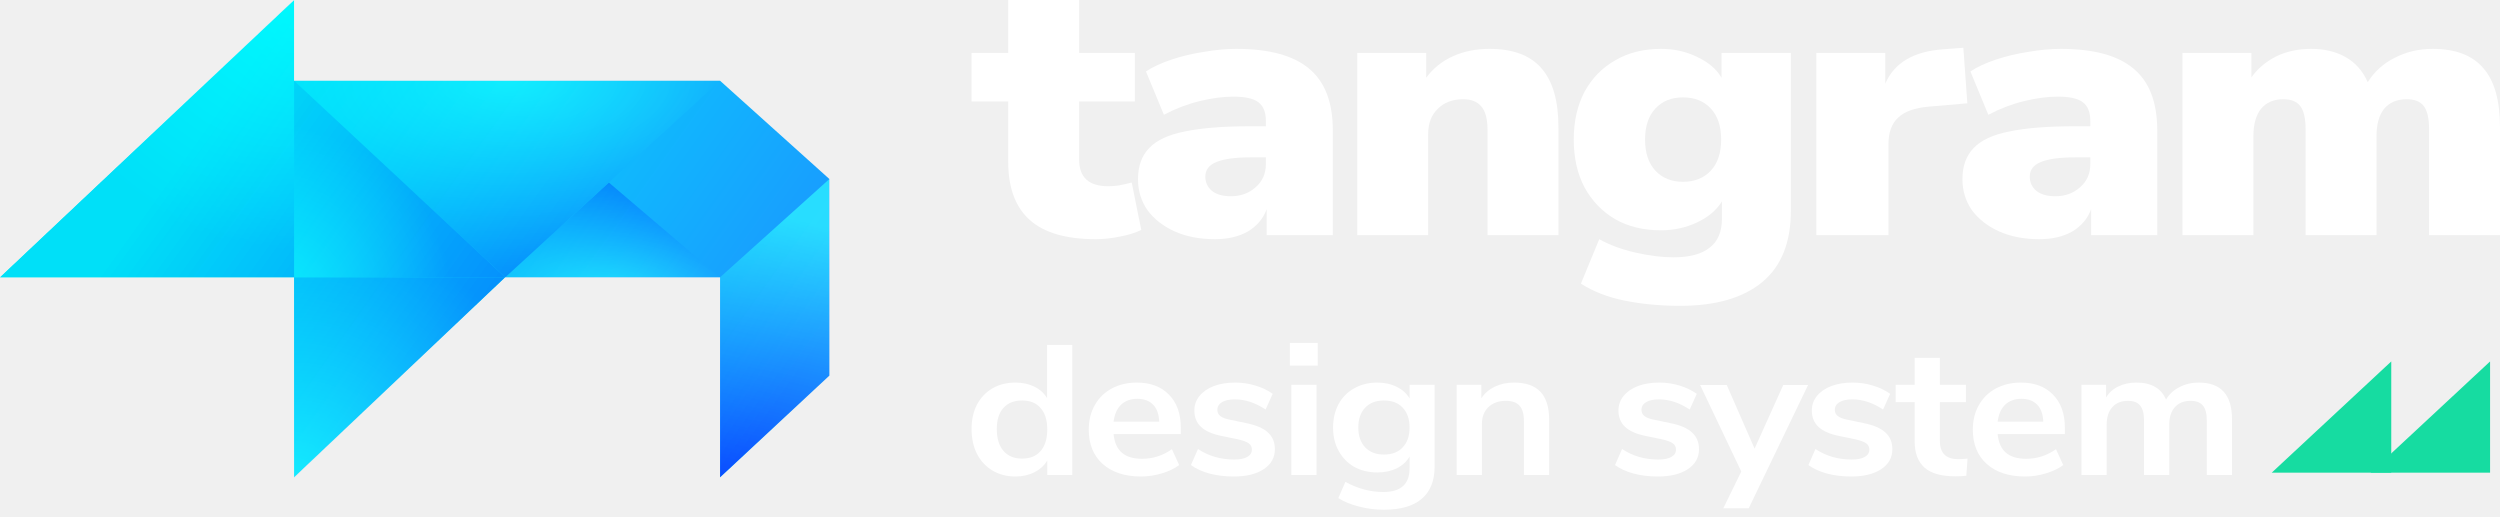
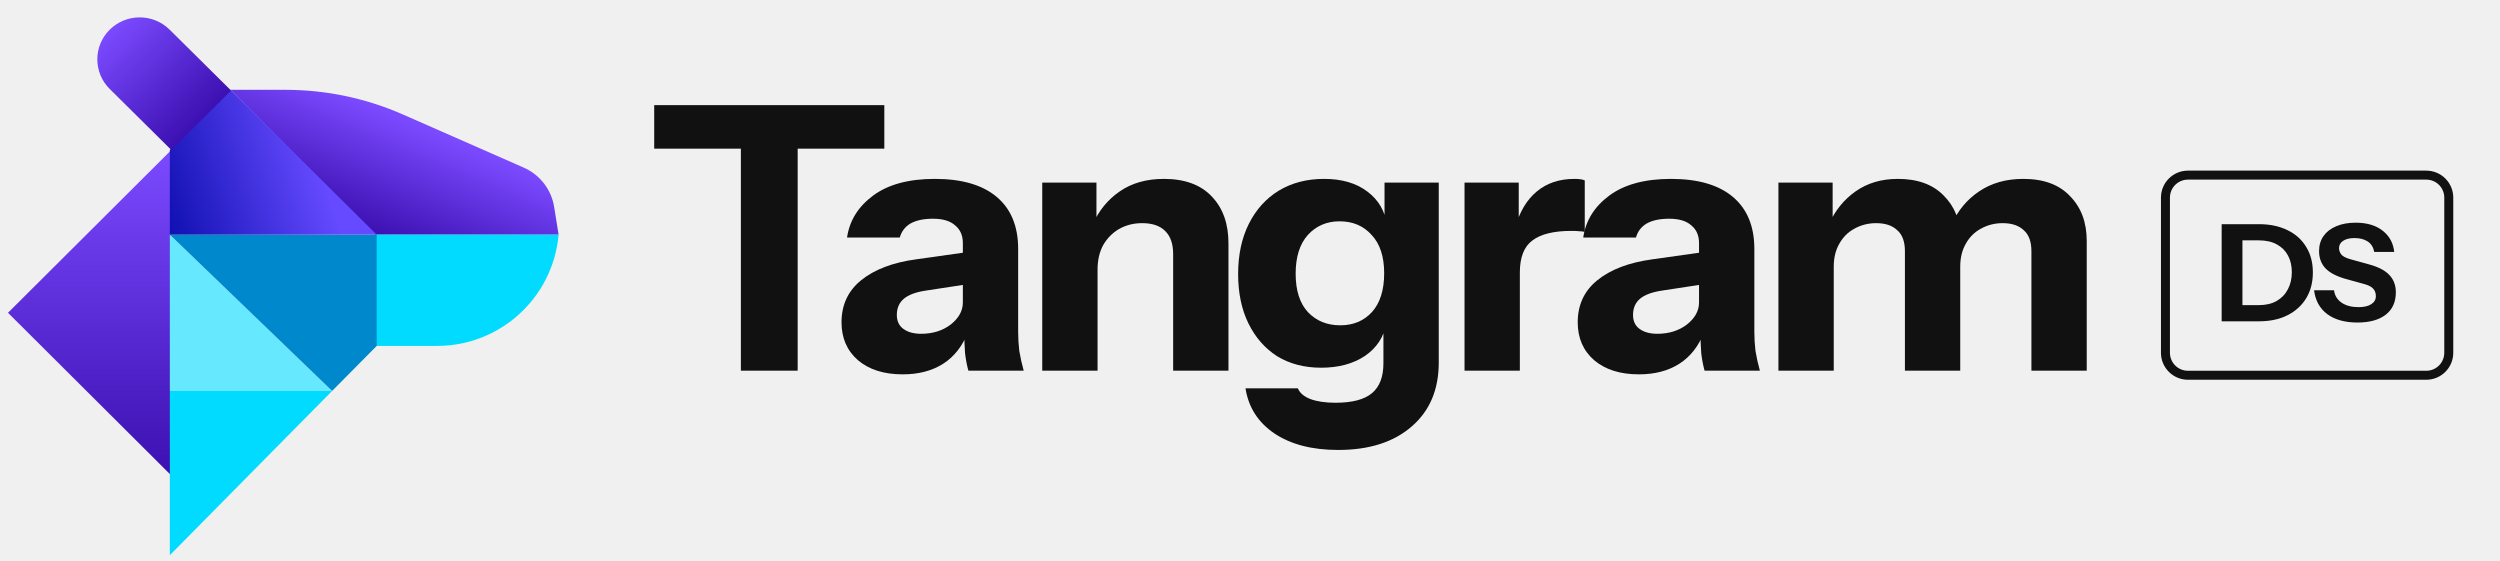
- <svg xmlns="http://www.w3.org/2000/svg" width="600" height="124" viewBox="0 0 600 124" fill="none">
-   <path d="M70.573 0V19.377H172.813L199.052 42.966V90.144L172.813 114.575V66.555H121.241L70.573 114.575V66.555H0L70.573 0Z" fill="url(#paint0_linear)" />
-   <g style="mix-blend-mode:overlay" opacity="0.65">
-     <path fill-rule="evenodd" clip-rule="evenodd" d="M199.052 90.144L172.813 114.575V66.555L199.052 42.965V90.144Z" fill="url(#paint1_linear)" />
-     <path d="M121.241 66.555H172.814L146.123 43.808L121.241 66.555Z" fill="url(#paint2_radial)" />
-     <path fill-rule="evenodd" clip-rule="evenodd" d="M121.239 66.555L70.571 114.575L70.571 66.555H121.239Z" fill="url(#paint3_radial)" />
-     <path fill-rule="evenodd" clip-rule="evenodd" d="M172.811 19.377L121.238 66.555L70.571 19.377H172.811Z" fill="url(#paint4_radial)" />
-     <path d="M70.571 66.555H121.239L70.571 19.377V66.555Z" fill="url(#paint5_radial)" />
-     <path fill-rule="evenodd" clip-rule="evenodd" d="M70.573 0V66.555H0L70.573 0Z" fill="url(#paint6_radial)" />
-   </g>
-   <path d="M263.006 57.405C255.867 57.405 250.577 55.864 247.135 52.784C243.693 49.703 241.972 45.053 241.972 38.833V24.348H233.175V12.707H241.972V0H258.99V12.707H272.376V24.348H258.99V38.299C258.99 42.565 261.317 44.697 265.97 44.697C266.735 44.697 267.563 44.638 268.456 44.52C269.412 44.342 270.464 44.105 271.611 43.809L273.906 55.183C272.44 55.894 270.719 56.427 268.743 56.783C266.767 57.197 264.854 57.405 263.006 57.405Z" fill="white" />
-   <path d="M291.573 57.405C287.94 57.405 284.721 56.783 281.916 55.539C279.175 54.294 277.008 52.606 275.415 50.474C273.885 48.282 273.12 45.793 273.12 43.009C273.12 39.869 274.012 37.381 275.797 35.545C277.582 33.649 280.45 32.316 284.402 31.546C288.354 30.716 293.613 30.302 300.178 30.302H303.811V29.058C303.811 26.925 303.205 25.415 301.994 24.526C300.847 23.637 298.839 23.193 295.971 23.193C293.549 23.193 290.872 23.548 287.94 24.259C285.008 24.97 282.139 26.066 279.335 27.547L275.032 17.15C276.626 16.084 278.665 15.136 281.151 14.307C283.637 13.477 286.25 12.855 288.991 12.441C291.732 11.967 294.314 11.73 296.736 11.73C304.576 11.73 310.376 13.3 314.137 16.439C317.961 19.579 319.874 24.526 319.874 31.279V56.427H304.002V50.207C303.174 52.458 301.676 54.235 299.509 55.539C297.341 56.783 294.696 57.405 291.573 57.405ZM295.397 47.097C297.756 47.097 299.732 46.386 301.325 44.964C302.982 43.542 303.811 41.676 303.811 39.366V37.766H300.178C296.417 37.766 293.644 38.151 291.86 38.921C290.139 39.632 289.278 40.788 289.278 42.387C289.278 43.75 289.788 44.875 290.808 45.764C291.892 46.652 293.421 47.097 295.397 47.097Z" fill="white" />
-   <path d="M325.74 56.427V12.707H342.281V18.661C343.938 16.41 346.074 14.692 348.687 13.507C351.3 12.322 354.232 11.73 357.483 11.73C363.092 11.73 367.236 13.27 369.913 16.351C372.654 19.431 374.024 24.17 374.024 30.568V56.427H357.005V31.191C357.005 28.525 356.495 26.629 355.475 25.503C354.519 24.378 353.085 23.815 351.173 23.815C348.623 23.815 346.584 24.585 345.054 26.125C343.524 27.606 342.759 29.621 342.759 32.168V56.427H325.74Z" fill="white" />
-   <path d="M403.228 73.4C398.511 73.4 394.081 72.985 389.938 72.156C385.859 71.326 382.353 69.964 379.421 68.068L383.819 57.405C386.241 58.767 389.109 59.834 392.424 60.604C395.802 61.374 398.862 61.759 401.603 61.759C405.491 61.759 408.391 60.989 410.303 59.449C412.279 57.968 413.267 55.627 413.267 52.428V48.341C411.929 50.474 409.921 52.162 407.244 53.406C404.566 54.65 401.698 55.272 398.639 55.272C394.432 55.272 390.767 54.383 387.643 52.606C384.52 50.77 382.066 48.222 380.281 44.964C378.56 41.706 377.7 37.885 377.7 33.501C377.7 29.117 378.56 25.296 380.281 22.038C382.066 18.779 384.52 16.262 387.643 14.485C390.767 12.648 394.432 11.73 398.639 11.73C401.826 11.73 404.726 12.381 407.339 13.685C410.016 14.929 411.96 16.587 413.171 18.661V12.707H429.808V50.562C429.808 58.204 427.513 63.921 422.924 67.713C418.334 71.504 411.769 73.4 403.228 73.4ZM403.897 43.631C406.702 43.631 408.933 42.742 410.59 40.965C412.247 39.188 413.076 36.7 413.076 33.501C413.076 30.302 412.247 27.814 410.59 26.037C408.933 24.259 406.702 23.371 403.897 23.371C401.156 23.371 398.957 24.259 397.3 26.037C395.643 27.814 394.814 30.302 394.814 33.501C394.814 36.7 395.643 39.188 397.3 40.965C398.957 42.742 401.156 43.631 403.897 43.631Z" fill="white" />
-   <path d="M435.925 56.427V12.707H452.465V20.083C454.633 15.047 459.317 12.293 466.52 11.819L471.205 11.463L472.161 24.792L462.887 25.592C459.509 25.888 457.055 26.777 455.525 28.258C453.995 29.68 453.23 31.812 453.23 34.656V56.427H435.925Z" fill="white" />
-   <path d="M489.439 57.405C485.806 57.405 482.587 56.783 479.782 55.539C477.042 54.294 474.874 52.606 473.281 50.474C471.751 48.282 470.986 45.793 470.986 43.009C470.986 39.869 471.879 37.381 473.663 35.545C475.448 33.649 478.316 32.316 482.268 31.546C486.22 30.716 491.479 30.302 498.044 30.302H501.677V29.058C501.677 26.925 501.072 25.415 499.861 24.526C498.713 23.637 496.706 23.193 493.837 23.193C491.415 23.193 488.738 23.548 485.806 24.259C482.874 24.97 480.006 26.066 477.201 27.547L472.898 17.15C474.492 16.084 476.532 15.136 479.018 14.307C481.503 13.477 484.117 12.855 486.858 12.441C489.599 11.967 492.18 11.73 494.602 11.73C502.442 11.73 508.243 13.3 512.003 16.439C515.828 19.579 517.74 24.526 517.74 31.279V56.427H501.869V50.207C501.04 52.458 499.542 54.235 497.375 55.539C495.208 56.783 492.562 57.405 489.439 57.405ZM493.264 47.097C495.622 47.097 497.598 46.386 499.192 44.964C500.849 43.542 501.677 41.676 501.677 39.366V37.766H498.044C494.284 37.766 491.511 38.151 489.726 38.921C488.005 39.632 487.145 40.788 487.145 42.387C487.145 43.75 487.654 44.875 488.674 45.764C489.758 46.652 491.288 47.097 493.264 47.097Z" fill="white" />
-   <path d="M523.798 56.427V12.707H540.339V18.572C541.805 16.499 543.749 14.84 546.171 13.596C548.657 12.352 551.493 11.73 554.68 11.73C557.867 11.73 560.608 12.381 562.903 13.685C565.261 14.988 567.046 17.002 568.257 19.727C569.851 17.18 572.018 15.225 574.759 13.862C577.5 12.441 580.527 11.73 583.842 11.73C589.323 11.73 593.371 13.27 595.984 16.351C598.661 19.372 600 24.111 600 30.568V56.427H582.981V31.013C582.981 28.465 582.567 26.629 581.738 25.503C580.91 24.378 579.539 23.815 577.627 23.815C575.269 23.815 573.452 24.585 572.177 26.125C570.966 27.666 570.361 29.858 570.361 32.701V56.427H553.342V31.013C553.342 28.465 552.927 26.629 552.099 25.503C551.27 24.378 549.9 23.815 547.988 23.815C545.693 23.815 543.908 24.585 542.633 26.125C541.422 27.666 540.817 29.858 540.817 32.701V56.427H523.798Z" fill="white" />
-   <path d="M257.348 82.784V114.007H251.341V110.508C250.63 111.719 249.597 112.664 248.241 113.343C246.917 114.022 245.399 114.361 243.687 114.361C241.653 114.361 239.828 113.889 238.213 112.944C236.631 111.999 235.388 110.671 234.483 108.958C233.611 107.216 233.175 105.223 233.175 102.979C233.175 100.735 233.611 98.772 234.483 97.089C235.388 95.406 236.631 94.107 238.213 93.192C239.796 92.276 241.62 91.819 243.687 91.819C245.399 91.819 246.917 92.144 248.241 92.793C249.565 93.443 250.582 94.358 251.292 95.539V82.784H257.348ZM245.286 110.065C247.223 110.065 248.709 109.46 249.742 108.25C250.808 107.039 251.341 105.312 251.341 103.068C251.341 100.824 250.808 99.111 249.742 97.93C248.709 96.72 247.239 96.115 245.334 96.115C243.396 96.115 241.895 96.705 240.829 97.886C239.763 99.067 239.231 100.765 239.231 102.979C239.231 105.223 239.763 106.965 240.829 108.205C241.895 109.445 243.38 110.065 245.286 110.065Z" fill="white" />
-   <path d="M283.389 104.175H267.258C267.452 106.183 268.114 107.674 269.244 108.648C270.374 109.622 271.989 110.11 274.088 110.11C276.704 110.11 279.094 109.342 281.257 107.807L283.001 111.615C281.903 112.442 280.515 113.106 278.835 113.608C277.188 114.11 275.525 114.361 273.846 114.361C269.971 114.361 266.903 113.357 264.642 111.35C262.414 109.342 261.3 106.596 261.3 103.112C261.3 100.898 261.784 98.934 262.753 97.222C263.722 95.509 265.078 94.181 266.822 93.236C268.598 92.291 270.6 91.819 272.829 91.819C276.09 91.819 278.658 92.778 280.531 94.697C282.436 96.617 283.389 99.259 283.389 102.625V104.175ZM272.974 95.716C271.359 95.716 270.051 96.188 269.05 97.133C268.081 98.078 267.484 99.436 267.258 101.208H278.206C278.141 99.407 277.657 98.049 276.752 97.133C275.848 96.188 274.589 95.716 272.974 95.716Z" fill="white" />
-   <path d="M296.093 114.361C293.993 114.361 292.056 114.125 290.28 113.653C288.536 113.18 287.05 112.501 285.823 111.615L287.518 107.762C290.037 109.445 292.928 110.287 296.189 110.287C297.578 110.287 298.628 110.08 299.338 109.667C300.081 109.253 300.452 108.663 300.452 107.895C300.452 107.246 300.194 106.744 299.677 106.389C299.193 106.035 298.305 105.71 297.013 105.415L293.138 104.618C290.942 104.175 289.311 103.452 288.245 102.448C287.179 101.444 286.647 100.145 286.647 98.55C286.647 97.222 287.05 96.056 287.858 95.052C288.697 94.018 289.844 93.221 291.297 92.66C292.782 92.099 294.494 91.819 296.432 91.819C298.111 91.819 299.726 92.055 301.276 92.527C302.858 93 304.247 93.664 305.442 94.52L303.746 98.285C301.292 96.661 298.838 95.849 296.383 95.849C295.059 95.849 294.026 96.07 293.283 96.513C292.54 96.956 292.169 97.576 292.169 98.373C292.169 98.964 292.395 99.451 292.847 99.835C293.331 100.219 294.09 100.514 295.124 100.721L299.144 101.562C301.502 102.034 303.23 102.787 304.328 103.821C305.426 104.825 305.975 106.153 305.975 107.807C305.975 109.814 305.086 111.409 303.31 112.59C301.534 113.771 299.128 114.361 296.093 114.361Z" fill="white" />
-   <path d="M309.915 92.35H315.97V114.007H309.915V92.35ZM316.261 82.297V87.744H309.576V82.297H316.261Z" fill="white" />
-   <path d="M344.304 92.35V112.014C344.304 115.409 343.271 117.978 341.204 119.72C339.169 121.462 336.15 122.333 332.145 122.333C330.078 122.333 328.092 122.082 326.187 121.58C324.282 121.108 322.619 120.429 321.198 119.543L322.893 115.646C325.832 117.269 328.867 118.081 332 118.081C336.198 118.081 338.297 116.192 338.297 112.413V109.578C337.587 110.789 336.553 111.733 335.197 112.413C333.841 113.062 332.291 113.387 330.547 113.387C328.48 113.387 326.639 112.944 325.024 112.058C323.442 111.143 322.199 109.873 321.294 108.25C320.39 106.626 319.938 104.751 319.938 102.625C319.938 100.499 320.374 98.624 321.246 97C322.15 95.347 323.41 94.077 325.024 93.192C326.639 92.276 328.48 91.819 330.547 91.819C332.291 91.819 333.841 92.158 335.197 92.837C336.553 93.487 337.587 94.417 338.297 95.627V92.35H344.304ZM332.145 109.091C334.083 109.091 335.585 108.515 336.65 107.364C337.748 106.212 338.297 104.633 338.297 102.625C338.297 100.588 337.748 98.993 336.65 97.842C335.585 96.69 334.083 96.115 332.145 96.115C330.24 96.115 328.738 96.69 327.64 97.842C326.542 98.993 325.993 100.588 325.993 102.625C325.993 104.603 326.542 106.183 327.64 107.364C328.738 108.515 330.24 109.091 332.145 109.091Z" fill="white" />
-   <path d="M363.364 91.819C366.206 91.819 368.321 92.557 369.71 94.033C371.099 95.509 371.793 97.739 371.793 100.721V114.007H365.738V101.031C365.738 99.348 365.383 98.122 364.672 97.355C363.994 96.587 362.912 96.203 361.426 96.203C359.683 96.203 358.278 96.705 357.212 97.709C356.179 98.713 355.662 100.056 355.662 101.739V114.007H349.607V92.35H355.517V95.583C356.324 94.373 357.406 93.443 358.762 92.793C360.119 92.144 361.653 91.819 363.364 91.819Z" fill="white" />
-   <path d="M397.876 114.361C395.777 114.361 393.839 114.125 392.063 113.653C390.319 113.18 388.833 112.501 387.606 111.615L389.302 107.762C391.821 109.445 394.711 110.287 397.973 110.287C399.361 110.287 400.411 110.08 401.121 109.667C401.864 109.253 402.236 108.663 402.236 107.895C402.236 107.246 401.977 106.744 401.461 106.389C400.976 106.035 400.088 105.71 398.796 105.415L394.921 104.618C392.725 104.175 391.094 103.452 390.028 102.448C388.963 101.444 388.43 100.145 388.43 98.55C388.43 97.222 388.833 96.056 389.641 95.052C390.48 94.018 391.627 93.221 393.08 92.66C394.566 92.099 396.277 91.819 398.215 91.819C399.894 91.819 401.509 92.055 403.059 92.527C404.641 93 406.03 93.664 407.225 94.52L405.53 98.285C403.075 96.661 400.621 95.849 398.167 95.849C396.842 95.849 395.809 96.07 395.066 96.513C394.324 96.956 393.952 97.576 393.952 98.373C393.952 98.964 394.178 99.451 394.63 99.835C395.115 100.219 395.874 100.514 396.907 100.721L400.928 101.562C403.285 102.034 405.013 102.787 406.111 103.821C407.209 104.825 407.758 106.153 407.758 107.807C407.758 109.814 406.87 111.409 405.094 112.59C403.317 113.771 400.912 114.361 397.876 114.361Z" fill="white" />
-   <path d="M433.941 92.394L419.699 121.979H413.596L417.907 113.165L408.025 92.394H414.419L421.104 107.674L427.983 92.394H433.941Z" fill="white" />
-   <path d="M444.285 114.361C442.186 114.361 440.248 114.125 438.472 113.653C436.728 113.18 435.242 112.501 434.015 111.615L435.711 107.762C438.23 109.445 441.12 110.287 444.382 110.287C445.77 110.287 446.82 110.08 447.53 109.667C448.273 109.253 448.645 108.663 448.645 107.895C448.645 107.246 448.386 106.744 447.869 106.389C447.385 106.035 446.497 105.71 445.205 105.415L441.33 104.618C439.134 104.175 437.503 103.452 436.437 102.448C435.372 101.444 434.839 100.145 434.839 98.55C434.839 97.222 435.242 96.056 436.05 95.052C436.889 94.018 438.036 93.221 439.489 92.66C440.975 92.099 442.686 91.819 444.624 91.819C446.303 91.819 447.918 92.055 449.468 92.527C451.05 93 452.439 93.664 453.634 94.52L451.939 98.285C449.484 96.661 447.03 95.849 444.575 95.849C443.251 95.849 442.218 96.07 441.475 96.513C440.732 96.956 440.361 97.576 440.361 98.373C440.361 98.964 440.587 99.451 441.039 99.835C441.524 100.219 442.283 100.514 443.316 100.721L447.337 101.562C449.694 102.034 451.422 102.787 452.52 103.821C453.618 104.825 454.167 106.153 454.167 107.807C454.167 109.814 453.279 111.409 451.503 112.59C449.726 113.771 447.32 114.361 444.285 114.361Z" fill="white" />
-   <path d="M469.981 110.198C470.692 110.198 471.435 110.154 472.21 110.065L471.919 114.184C470.95 114.273 470.062 114.317 469.255 114.317C465.928 114.317 463.474 113.623 461.892 112.235C460.309 110.818 459.518 108.722 459.518 105.947V96.513H454.965V92.35H459.518V85.884H465.573V92.35H471.822V96.513H465.573V105.858C465.573 108.751 467.043 110.198 469.981 110.198Z" fill="white" />
-   <path d="M495.565 104.175H479.434C479.628 106.183 480.29 107.674 481.42 108.648C482.551 109.622 484.165 110.11 486.264 110.11C488.88 110.11 491.27 109.342 493.434 107.807L495.178 111.615C494.08 112.442 492.691 113.106 491.012 113.608C489.365 114.11 487.702 114.361 486.022 114.361C482.147 114.361 479.079 113.357 476.818 111.35C474.59 109.342 473.476 106.596 473.476 103.112C473.476 100.898 473.96 98.934 474.929 97.222C475.898 95.509 477.254 94.181 478.998 93.236C480.774 92.291 482.777 91.819 485.005 91.819C488.267 91.819 490.834 92.778 492.707 94.697C494.612 96.617 495.565 99.259 495.565 102.625V104.175ZM485.15 95.716C483.536 95.716 482.228 96.188 481.227 97.133C480.258 98.078 479.66 99.436 479.434 101.208H490.382C490.317 99.407 489.833 98.049 488.929 97.133C488.024 96.188 486.765 95.716 485.15 95.716Z" fill="white" />
-   <path d="M527.694 91.819C530.374 91.819 532.376 92.557 533.701 94.033C535.025 95.48 535.687 97.709 535.687 100.721V114.007H529.631V100.942C529.631 99.289 529.325 98.093 528.711 97.355C528.097 96.587 527.112 96.203 525.756 96.203C524.141 96.203 522.882 96.705 521.978 97.709C521.073 98.713 520.621 100.115 520.621 101.916V114.007H514.566V100.942C514.566 99.289 514.259 98.093 513.646 97.355C513.065 96.587 512.08 96.203 510.691 96.203C509.108 96.203 507.865 96.705 506.961 97.709C506.057 98.713 505.605 100.115 505.605 101.916V114.007H499.549V92.35H505.459V95.406C506.17 94.225 507.155 93.339 508.414 92.749C509.674 92.129 511.111 91.819 512.725 91.819C516.31 91.819 518.684 93.177 519.846 95.893C520.589 94.624 521.655 93.635 523.043 92.926C524.432 92.188 525.982 91.819 527.694 91.819Z" fill="white" />
-   <path fill-rule="evenodd" clip-rule="evenodd" d="M573.903 86.745V113.436H545.215L573.903 86.745Z" fill="#16DCA1" />
-   <path fill-rule="evenodd" clip-rule="evenodd" d="M597.619 86.745V113.436H568.93L597.619 86.745Z" fill="#16DCA1" />
+ <svg xmlns="http://www.w3.org/2000/svg" width="214" height="48" viewBox="0 0 214 48" fill="none">
+   <path d="M47.437 17.719L47.816 20.086H32.093L19.728 7.689H24.448C27.904 7.689 31.323 8.408 34.486 9.799L44.832 14.347C46.216 14.956 47.197 16.226 47.437 17.719Z" fill="url(#paint0_linear_2_73)" />
+   <path d="M0.685 26.773L14.594 12.913V40.633L0.685 26.773Z" fill="url(#paint1_linear_2_73)" />
+   <path d="M28.429 33.464L14.538 20.085V33.464H28.429Z" fill="#66E9FF" />
+   <path d="M32.093 29.61H37.416C42.826 29.61 47.341 25.476 47.816 20.085H32.093V29.61Z" fill="#00DBFF" />
+   <path d="M28.429 33.464L14.538 20.085H32.246V29.61L28.429 33.464Z" fill="#0088CC" />
+   <path d="M25.109 20.086H14.538V12.829L19.728 7.689L32.246 20.086H28.2H25.109Z" fill="url(#paint2_linear_2_73)" />
+   <path d="M14.538 47.524L28.429 33.464H14.538V47.524Z" fill="#00DBFF" />
+   <path d="M9.393 7.616C7.977 6.214 7.977 3.941 9.393 2.539C10.809 1.137 13.104 1.137 14.52 2.539L19.782 7.75L14.655 12.828L9.393 7.616Z" fill="url(#paint3_linear_2_73)" />
+   <path d="M152.233 31.729V15.629H156.874V19.417H156.969V31.729H152.233ZM163.061 31.729V21.501C163.061 20.68 162.84 20.08 162.398 19.701C161.977 19.302 161.377 19.102 160.599 19.102C159.925 19.102 159.305 19.259 158.736 19.575C158.189 19.87 157.758 20.301 157.442 20.869C157.126 21.416 156.969 22.069 156.969 22.826L156.558 19.196C157.084 18.018 157.842 17.081 158.831 16.387C159.841 15.671 161.051 15.313 162.461 15.313C164.145 15.313 165.45 15.787 166.376 16.734C167.323 17.681 167.796 18.87 167.796 20.301V31.729H163.061ZM173.889 31.729V21.501C173.889 20.68 173.668 20.08 173.226 19.701C172.805 19.302 172.205 19.102 171.426 19.102C170.753 19.102 170.132 19.259 169.564 19.575C169.017 19.87 168.585 20.301 168.27 20.869C167.954 21.416 167.796 22.069 167.796 22.826L167.07 19.196C167.596 18.018 168.375 17.081 169.406 16.387C170.458 15.671 171.721 15.313 173.194 15.313C174.941 15.313 176.277 15.808 177.203 16.797C178.15 17.765 178.624 19.038 178.624 20.617V31.729H173.889Z" fill="#111111" />
+   <path d="M145.911 31.729C145.784 31.266 145.69 30.771 145.627 30.245C145.585 29.719 145.563 29.108 145.563 28.414H145.437V20.806C145.437 20.154 145.216 19.649 144.774 19.291C144.353 18.912 143.722 18.723 142.88 18.723C142.081 18.723 141.439 18.86 140.955 19.133C140.492 19.407 140.186 19.807 140.039 20.333H135.525C135.735 18.881 136.483 17.681 137.766 16.734C139.05 15.787 140.807 15.313 143.038 15.313C145.353 15.313 147.121 15.829 148.341 16.86C149.562 17.892 150.172 19.375 150.172 21.311V28.414C150.172 28.94 150.204 29.477 150.267 30.024C150.351 30.55 150.477 31.118 150.646 31.729H145.911ZM140.292 32.044C138.692 32.044 137.419 31.644 136.472 30.845C135.525 30.024 135.052 28.94 135.052 27.593C135.052 26.099 135.609 24.899 136.725 23.994C137.861 23.069 139.439 22.469 141.46 22.195L146.163 21.532V24.279L142.249 24.878C141.407 25.005 140.786 25.236 140.386 25.573C139.987 25.91 139.787 26.373 139.787 26.962C139.787 27.488 139.976 27.888 140.355 28.161C140.734 28.435 141.239 28.572 141.87 28.572C142.859 28.572 143.701 28.309 144.395 27.783C145.09 27.235 145.437 26.604 145.437 25.889L145.879 28.414C145.416 29.613 144.711 30.518 143.764 31.129C142.817 31.739 141.66 32.044 140.292 32.044Z" fill="#111111" />
+   <path d="M125.364 31.729V15.629H130.004V19.417H130.099V31.729H125.364ZM130.099 23.332L129.689 19.512C130.068 18.144 130.688 17.102 131.551 16.387C132.414 15.671 133.487 15.313 134.771 15.313C135.171 15.313 135.466 15.356 135.655 15.44V19.859C135.55 19.817 135.402 19.796 135.213 19.796C135.024 19.775 134.792 19.765 134.519 19.765C133.003 19.765 131.888 20.038 131.172 20.585C130.457 21.111 130.099 22.027 130.099 23.332Z" fill="#111111" />
+   <path d="M114.539 38.516C112.308 38.516 110.488 38.042 109.077 37.095C107.689 36.148 106.868 34.864 106.615 33.244H111.098C111.266 33.644 111.624 33.949 112.171 34.159C112.739 34.37 113.455 34.475 114.318 34.475C115.749 34.475 116.79 34.201 117.443 33.654C118.095 33.107 118.421 32.255 118.421 31.097V27.593L118.674 27.656C118.464 28.835 117.853 29.771 116.843 30.466C115.833 31.139 114.581 31.476 113.087 31.476C111.656 31.476 110.403 31.15 109.33 30.497C108.278 29.824 107.457 28.887 106.868 27.688C106.279 26.488 105.984 25.078 105.984 23.458C105.984 21.816 106.289 20.385 106.899 19.165C107.51 17.944 108.362 16.997 109.456 16.324C110.572 15.65 111.866 15.313 113.339 15.313C114.854 15.313 116.085 15.671 117.032 16.387C118.001 17.102 118.569 18.081 118.737 19.323L118.516 19.354V15.629H123.157V31.034C123.157 33.349 122.388 35.169 120.852 36.495C119.316 37.842 117.211 38.516 114.539 38.516ZM114.728 27.846C115.843 27.846 116.748 27.467 117.443 26.709C118.137 25.931 118.485 24.826 118.485 23.395C118.485 21.964 118.127 20.869 117.411 20.112C116.717 19.333 115.801 18.944 114.665 18.944C113.571 18.944 112.666 19.333 111.95 20.112C111.256 20.89 110.908 21.995 110.908 23.426C110.908 24.857 111.256 25.952 111.95 26.709C112.666 27.467 113.592 27.846 114.728 27.846Z" fill="#111111" />
+   <path d="M89.216 31.729V15.629H93.856V19.417H93.951V31.729H89.216ZM100.422 31.729V21.753C100.422 20.869 100.191 20.206 99.728 19.765C99.286 19.323 98.633 19.102 97.77 19.102C97.034 19.102 96.371 19.27 95.782 19.607C95.213 19.943 94.761 20.406 94.424 20.996C94.109 21.585 93.951 22.279 93.951 23.079L93.54 19.196C94.066 18.018 94.835 17.081 95.845 16.387C96.876 15.671 98.139 15.313 99.633 15.313C101.422 15.313 102.79 15.819 103.737 16.829C104.684 17.818 105.157 19.154 105.157 20.838V31.729H100.422Z" fill="#111111" />
+   <path d="M82.893 31.729C82.767 31.266 82.672 30.771 82.609 30.245C82.567 29.719 82.546 29.108 82.546 28.414H82.42V20.806C82.42 20.154 82.199 19.649 81.757 19.291C81.336 18.912 80.704 18.723 79.863 18.723C79.063 18.723 78.421 18.86 77.937 19.133C77.474 19.407 77.169 19.807 77.022 20.333H72.507C72.718 18.881 73.465 17.681 74.749 16.734C76.032 15.787 77.79 15.313 80.02 15.313C82.335 15.313 84.103 15.829 85.324 16.86C86.544 17.892 87.155 19.375 87.155 21.311V28.414C87.155 28.94 87.186 29.477 87.249 30.024C87.334 30.55 87.46 31.118 87.628 31.729H82.893ZM77.274 32.044C75.675 32.044 74.401 31.644 73.454 30.845C72.507 30.024 72.034 28.94 72.034 27.593C72.034 26.099 72.592 24.899 73.707 23.994C74.843 23.069 76.422 22.469 78.442 22.195L83.146 21.532V24.279L79.231 24.878C78.389 25.005 77.769 25.236 77.369 25.573C76.969 25.91 76.769 26.373 76.769 26.962C76.769 27.488 76.959 27.888 77.337 28.161C77.716 28.435 78.221 28.572 78.853 28.572C79.842 28.572 80.683 28.309 81.378 27.783C82.072 27.235 82.42 26.604 82.42 25.889L82.862 28.414C82.399 29.613 81.694 30.518 80.747 31.129C79.799 31.739 78.642 32.044 77.274 32.044Z" fill="#111111" />
+   <path d="M63.419 31.729V12.725H56V9H75.698V12.725H68.28V31.729H63.419Z" fill="#111111" />
+   <rect x="185.362" y="14.991" width="24.253" height="17.131" rx="1.925" stroke="#111111" stroke-width="0.77" />
+   <path d="M201.804 27.608C200.726 27.608 199.864 27.369 199.217 26.892C198.57 26.407 198.193 25.726 198.085 24.848H199.794C199.848 25.294 200.064 25.649 200.441 25.91C200.818 26.165 201.299 26.291 201.885 26.291C202.362 26.291 202.728 26.207 202.982 26.037C203.244 25.868 203.374 25.641 203.374 25.356C203.374 25.087 203.297 24.871 203.143 24.709C202.989 24.54 202.724 24.405 202.347 24.305L200.799 23.878C200.006 23.654 199.425 23.35 199.055 22.965C198.693 22.573 198.512 22.084 198.512 21.499C198.512 20.998 198.639 20.567 198.893 20.205C199.155 19.836 199.521 19.555 199.991 19.362C200.46 19.162 201.011 19.062 201.642 19.062C202.612 19.062 203.386 19.293 203.963 19.755C204.541 20.209 204.868 20.813 204.945 21.568H203.236C203.159 21.16 202.97 20.86 202.67 20.667C202.377 20.475 202 20.378 201.538 20.378C201.138 20.378 200.818 20.455 200.58 20.609C200.341 20.763 200.222 20.971 200.222 21.233C200.222 21.433 200.287 21.618 200.418 21.787C200.549 21.949 200.822 22.088 201.238 22.203L202.785 22.63C203.602 22.854 204.187 23.162 204.541 23.554C204.903 23.939 205.084 24.428 205.084 25.021C205.084 25.853 204.795 26.492 204.218 26.938C203.64 27.385 202.835 27.608 201.804 27.608Z" fill="#111111" />
+   <path d="M191.26 27.504V26.118H193.362C193.962 26.118 194.47 25.999 194.886 25.76C195.31 25.514 195.629 25.179 195.845 24.756C196.068 24.332 196.18 23.847 196.18 23.3C196.18 22.761 196.072 22.288 195.856 21.88C195.641 21.472 195.321 21.152 194.898 20.921C194.482 20.69 193.97 20.575 193.362 20.575H191.294V19.189H193.362C194.293 19.189 195.106 19.358 195.798 19.697C196.491 20.028 197.027 20.505 197.404 21.129C197.789 21.745 197.981 22.477 197.981 23.323C197.981 24.17 197.789 24.91 197.404 25.541C197.019 26.165 196.48 26.649 195.787 26.996C195.102 27.335 194.297 27.504 193.373 27.504H191.26ZM190.174 27.504V19.189H191.953V27.504H190.174Z" fill="#111111" />
  <defs>
-     <linearGradient id="paint0_linear" x1="70.651" y1="3.93375e-06" x2="193.403" y2="87.55" gradientUnits="userSpaceOnUse">
-       <stop stop-color="#00ECFB" />
-       <stop offset="1" stop-color="#1C92FF" />
+     <linearGradient id="paint0_linear_2_73" x1="36.1" y1="10.826" x2="32.158" y2="20.113" gradientUnits="userSpaceOnUse">
+       <stop stop-color="#7B4AFF" />
+       <stop offset="1" stop-color="#3C10B1" />
    </linearGradient>
-     <linearGradient id="paint1_linear" x1="188.647" y1="52.233" x2="174.822" y2="115.017" gradientUnits="userSpaceOnUse">
-       <stop stop-color="white" />
-       <stop offset="1" />
+     <linearGradient id="paint1_linear_2_73" x1="7.64" y1="12.913" x2="7.64" y2="40.633" gradientUnits="userSpaceOnUse">
+       <stop stop-color="#7B4AFF" />
+       <stop offset="1" stop-color="#3C10B1" />
    </linearGradient>
-     <radialGradient id="paint2_radial" cx="0" cy="0" r="1" gradientUnits="userSpaceOnUse" gradientTransform="translate(145.717 70.8556) rotate(-86.2713) scale(27.1049 61.7677)">
-       <stop stop-color="white" />
-       <stop offset="1" />
-     </radialGradient>
-     <radialGradient id="paint3_radial" cx="0" cy="0" r="1" gradientUnits="userSpaceOnUse" gradientTransform="translate(70.5707 114.575) rotate(-90) scale(59.8149 64.3295)">
-       <stop stop-color="white" />
-       <stop offset="1" />
-     </radialGradient>
-     <radialGradient id="paint4_radial" cx="0" cy="0" r="1" gradientUnits="userSpaceOnUse" gradientTransform="translate(122.143 19.3767) rotate(90) scale(47.178 101.238)">
-       <stop stop-color="white" />
-       <stop offset="1" />
-     </radialGradient>
-     <radialGradient id="paint5_radial" cx="0" cy="0" r="1" gradientUnits="userSpaceOnUse" gradientTransform="translate(64.7632 73.8708) rotate(-44.7818) scale(43.8739 44.2446)">
-       <stop stop-color="white" />
-       <stop offset="1" />
-     </radialGradient>
-     <radialGradient id="paint6_radial" cx="0" cy="0" r="1" gradientUnits="userSpaceOnUse" gradientTransform="translate(70.573) rotate(100.283) scale(59.7549 63.8412)">
-       <stop stop-color="white" />
-       <stop offset="1" />
-     </radialGradient>
+     <linearGradient id="paint2_linear_2_73" x1="27.704" y1="15.55" x2="14.566" y2="20.165" gradientUnits="userSpaceOnUse">
+       <stop stop-color="#654AFF" />
+       <stop offset="1" stop-color="#1010B1" />
+     </linearGradient>
+     <linearGradient id="paint3_linear_2_73" x1="9.393" y1="2.539" x2="17.143" y2="10.364" gradientUnits="userSpaceOnUse">
+       <stop stop-color="#7B4AFF" />
+       <stop offset="1" stop-color="#3C10B1" />
+     </linearGradient>
  </defs>
</svg>
